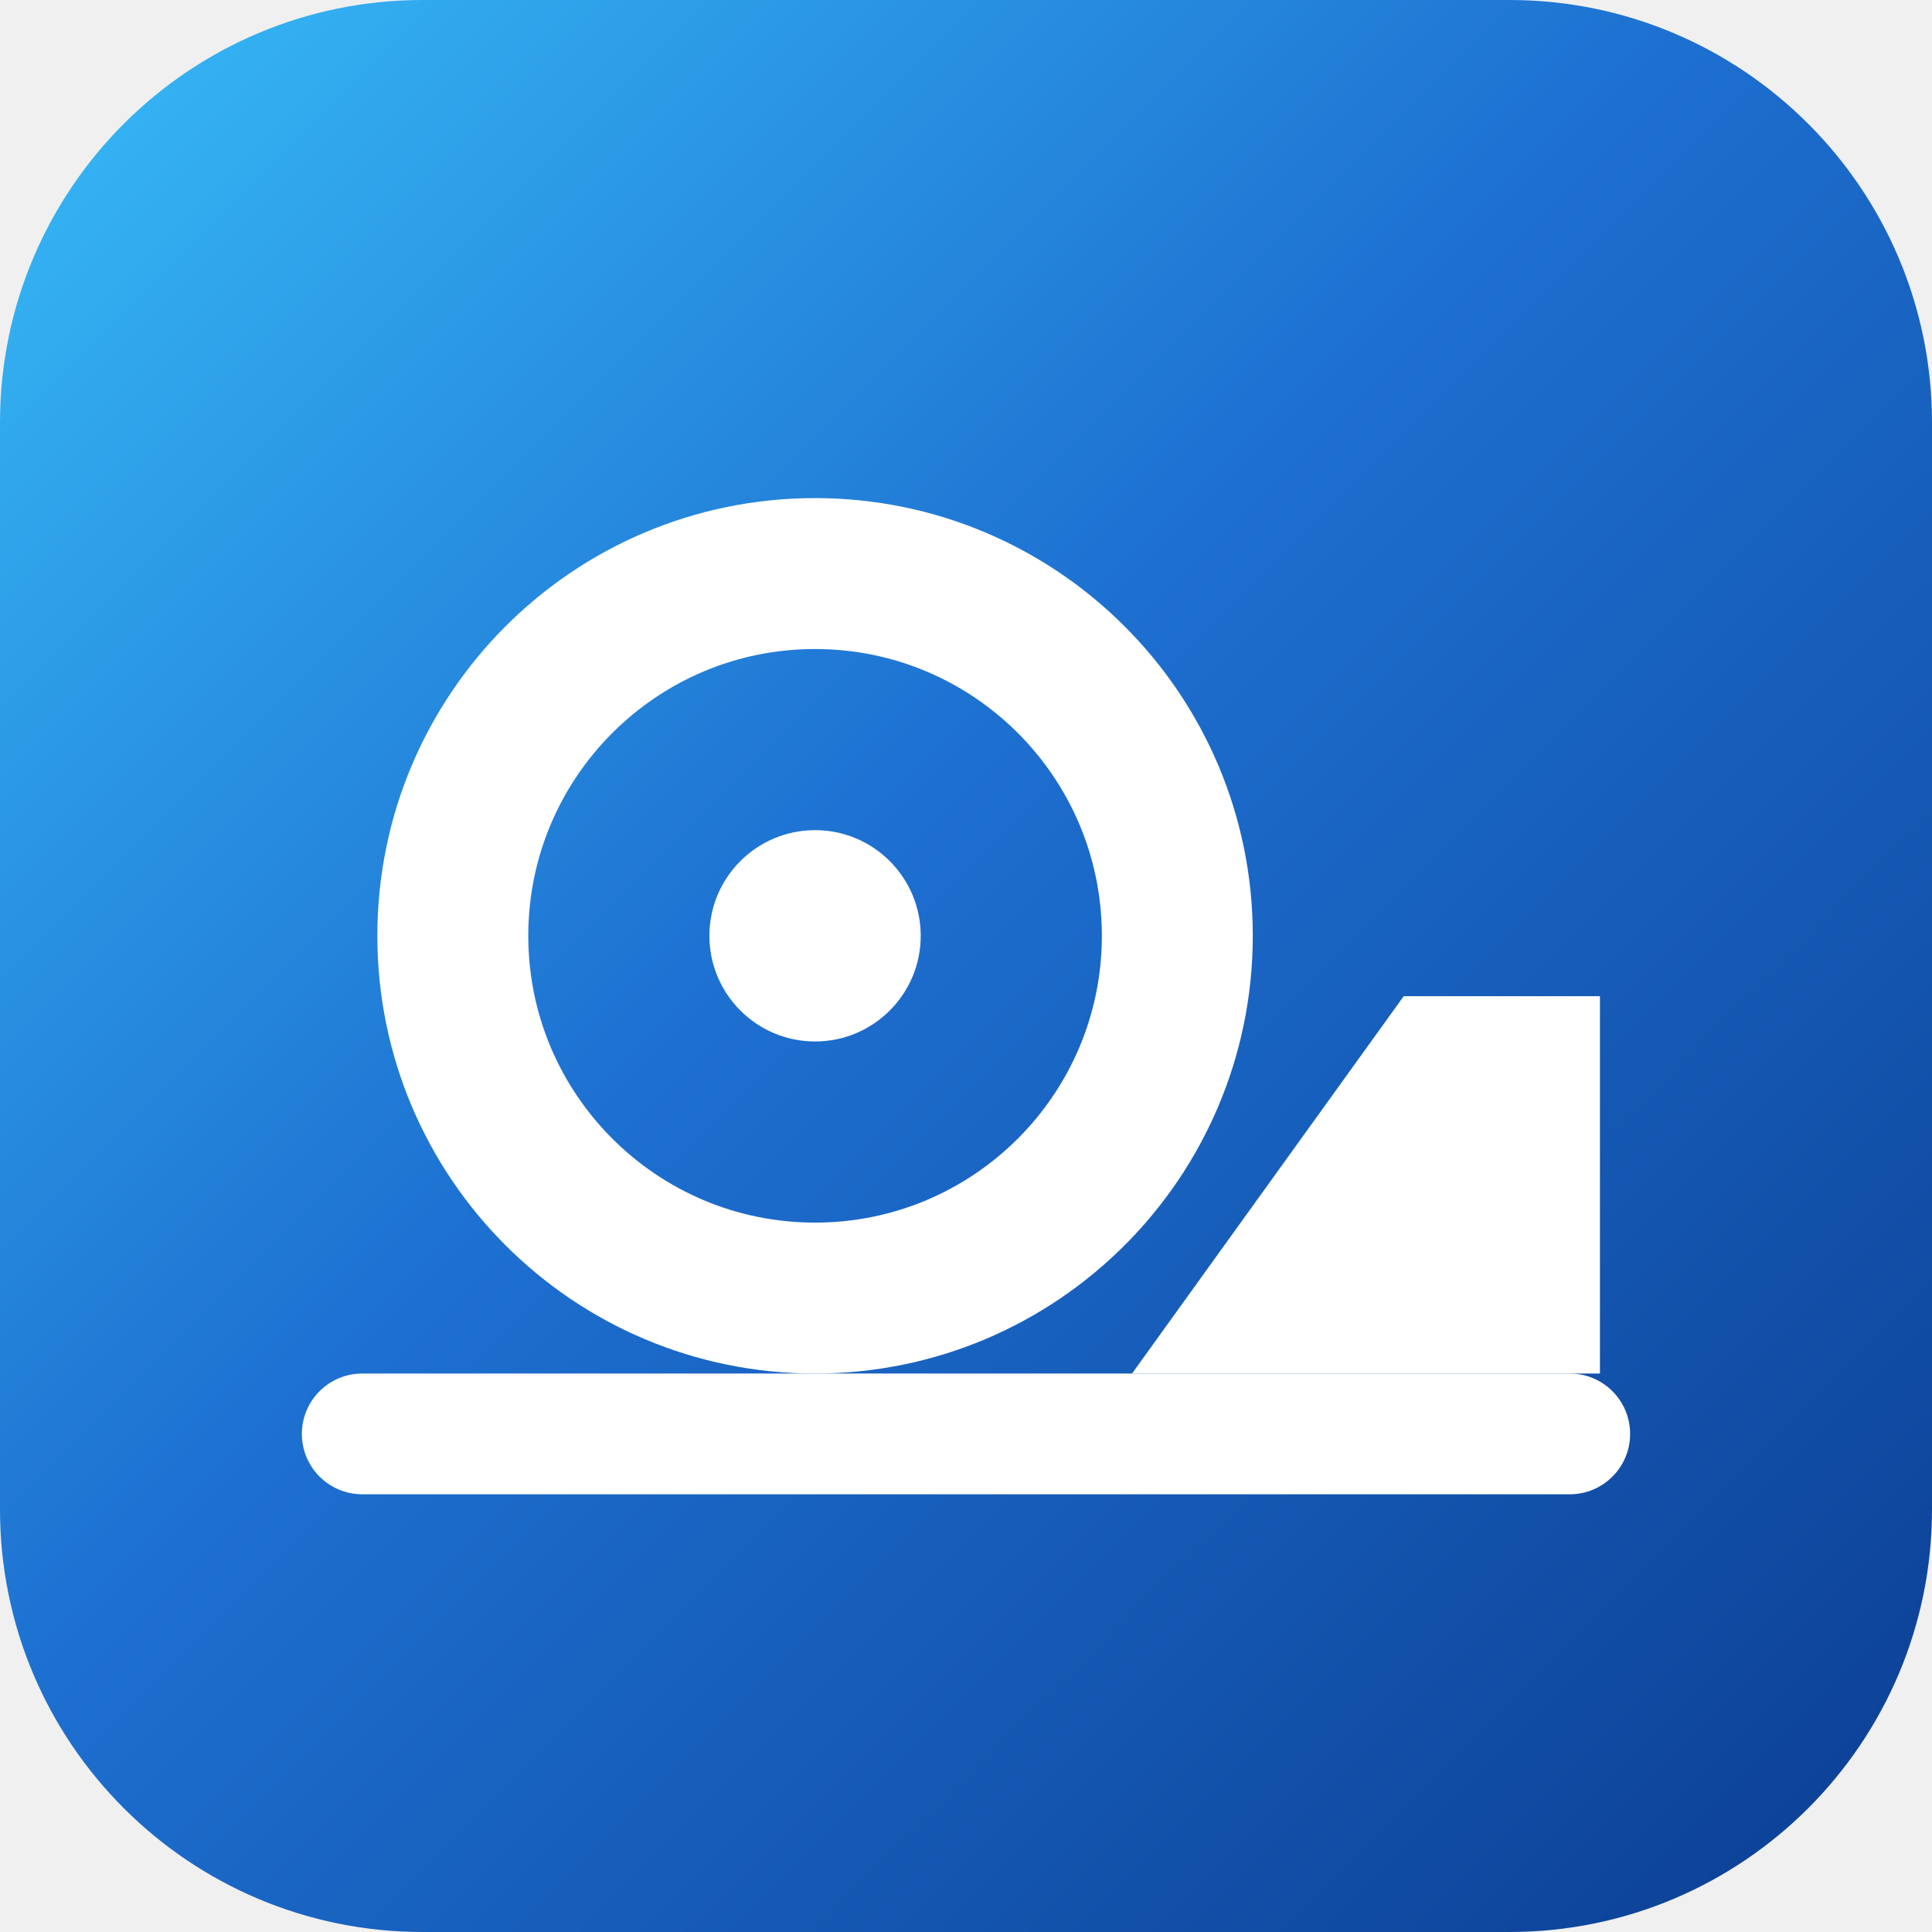
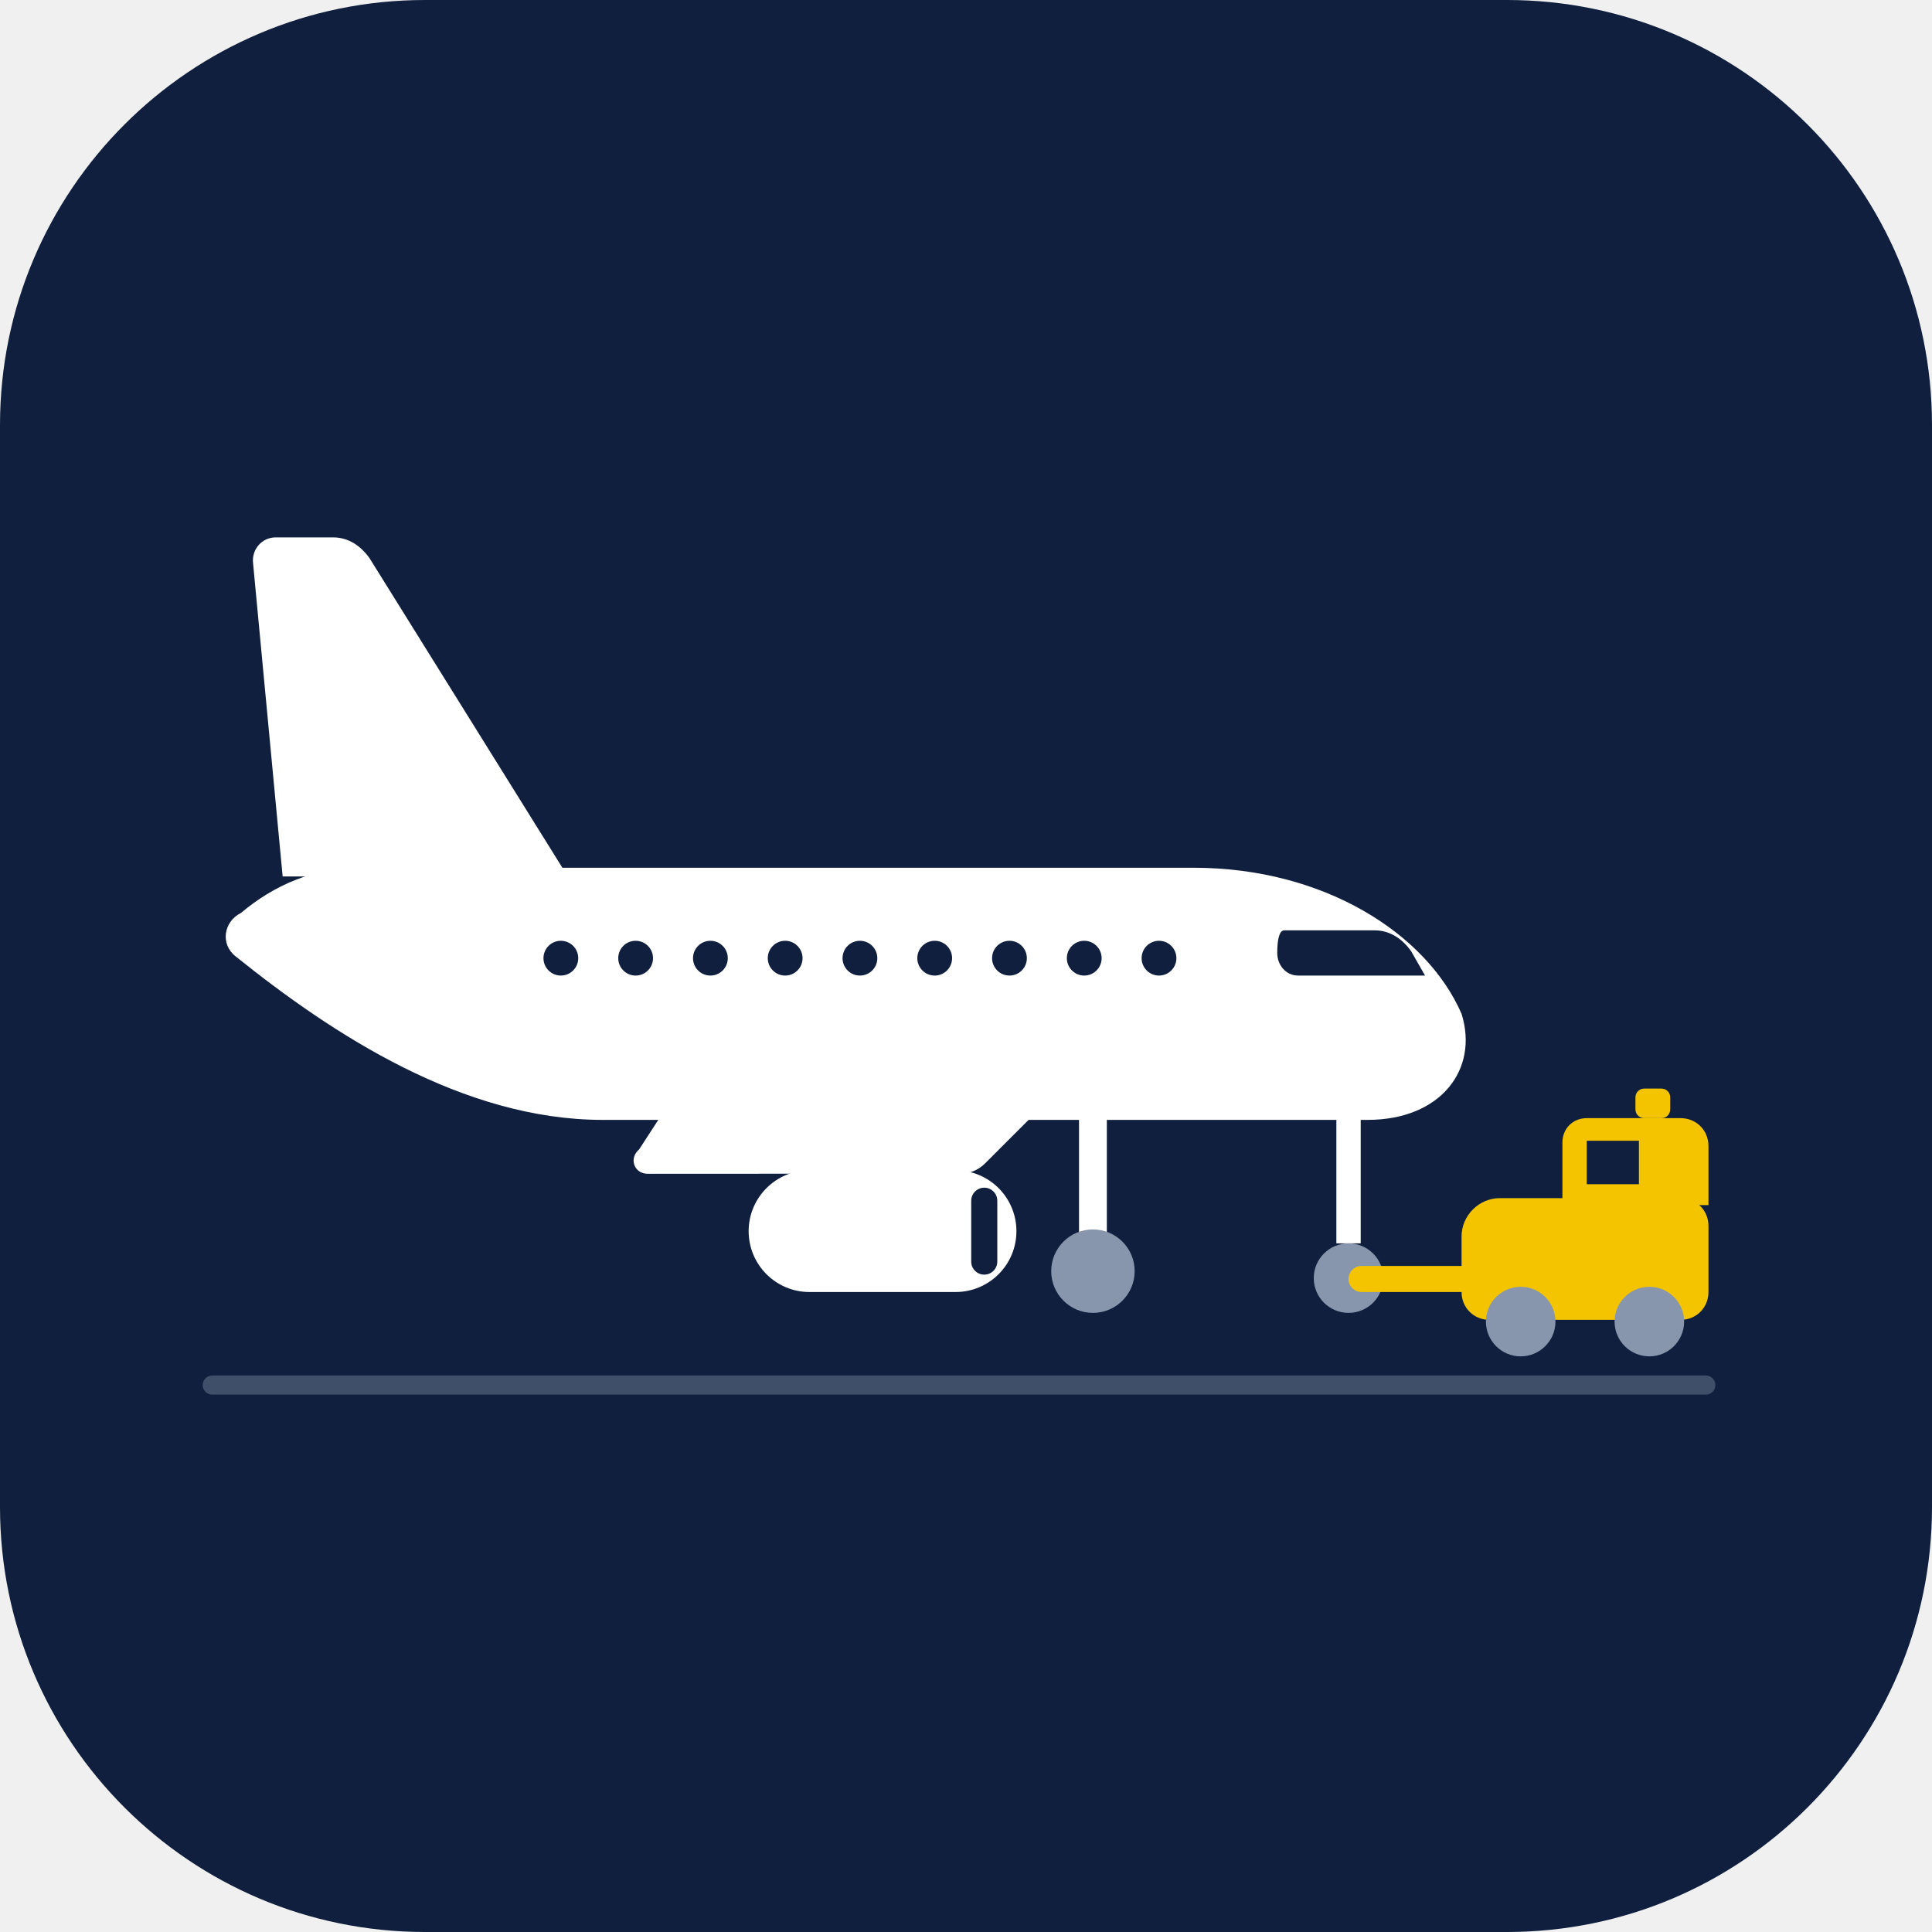
- <svg xmlns="http://www.w3.org/2000/svg" viewBox="0 0 64 64">
-   <defs>
-     <linearGradient id="gk" x1="0" y1="0" x2="1" y2="1">
-       <stop offset="0" stop-color="#38BDF8" />
-       <stop offset="0.45" stop-color="#1D6FD0" />
-       <stop offset="1" stop-color="#0B3D91" />
-     </linearGradient>
-   </defs>
-   <rect width="64" height="64" rx="14" fill="url(#gk)" />
-   <circle cx="27" cy="31" r="12" fill="none" stroke="#FFFFFF" stroke-width="5" />
-   <circle cx="27" cy="31" r="3.5" fill="#FFFFFF" />
-   <path d="M37.5 45.5 L46.5 33 L53 33 L53 45.5 Z" fill="#FFFFFF" />
-   <rect x="10" y="45.5" width="44" height="4" rx="2" fill="#FFFFFF" />
+ <svg xmlns="http://www.w3.org/2000/svg" viewBox="0 0 100 100">
+   <rect width="100" height="100" rx="22" fill="#0F1F3D" />
+   <g transform="translate(50 50) scale(0.9) translate(-54.9 -43.65)">
+     <path d="M32 38.5 L20.6 20.2 C20.1 19.5 19.4 19 18.5 19 L15.2 19 C14.4 19 13.8 19.7 13.9 20.5 L15.6 38.5 Z" fill="#ffffff" />
+     <path d="M20 38 L68 38 C75.5 38 81.4 41.8 83.4 46.4 C84.4 49.6 82.2 52.5 78 52.5 L34 52.5 C26 52.5 18.5 47.6 12.9 43.1 C12 42.4 12.2 41.1 13.2 40.6 C15.1 39 17.4 38 20 38 Z" fill="#ffffff" />
+     <path d="M73.2 41.6 L78.4 41.6 C79.3 41.6 80 42.1 80.5 42.8 L81.3 44.2 L74 44.2 C73.3 44.2 72.8 43.6 72.8 42.9 C72.8 42.2 72.9 41.6 73.2 41.6 Z" fill="#0f1f3d" />
+     <circle cx="31.60" cy="43.2" r="1" fill="#0f1f3d" />
+     <circle cx="35.90" cy="43.2" r="1" fill="#0f1f3d" />
+     <circle cx="40.20" cy="43.2" r="1" fill="#0f1f3d" />
+     <circle cx="44.50" cy="43.2" r="1" fill="#0f1f3d" />
+     <circle cx="48.80" cy="43.2" r="1" fill="#0f1f3d" />
+     <circle cx="53.10" cy="43.2" r="1" fill="#0f1f3d" />
+     <circle cx="57.40" cy="43.2" r="1" fill="#0f1f3d" />
+     <circle cx="61.70" cy="43.2" r="1" fill="#0f1f3d" />
+     <circle cx="66.00" cy="43.2" r="1" fill="#0f1f3d" />
+     <path d="M38.5 50.5 L60.5 50.5 L56 55 C55.6 55.4 55.1 55.6 54.5 55.6 L36.6 55.6 C35.8 55.6 35.5 54.7 36.1 54.2 Z" fill="#ffffff" />
+     <rect x="43" y="55.6" width="16" height="1.1" fill="#0f1f3d" />
+     <rect x="42.4" y="55.4" width="15.4" height="7" rx="3.5" fill="#ffffff" />
+     <rect x="55.2" y="56.4" width="1.5" height="5" rx="0.75" fill="#0f1f3d" />
+     <rect x="61.4" y="52" width="1.6" height="7.4" fill="#ffffff" />
+     <circle cx="62.2" cy="61.2" r="2.4" fill="#8796ad" />
+     <rect x="76.2" y="52" width="1.4" height="7.6" fill="#ffffff" />
+     <circle cx="76.9" cy="61.6" r="2" fill="#8796ad" />
+     <rect x="76.9" y="60.9" width="8.4" height="1.5" rx="0.75" fill="#f4c400" />
+     <path d="M85.6 57 L96 57 C96.9 57 97.6 57.7 97.6 58.6 L97.6 62.4 C97.6 63.3 96.9 64 96 64 L85 64 C84.1 64 83.4 63.3 83.4 62.4 L83.4 59.2 C83.4 58 84.4 57 85.6 57 Z" fill="#f4c400" />
+     <path d="M90.6 52.4 L96 52.4 C96.9 52.4 97.6 53.1 97.6 54 L97.6 57.4 L89.2 57.4 L89.2 53.8 C89.2 53 89.8 52.4 90.6 52.4 Z" fill="#f4c400" />
+     <path d="M90.6 53.7 L93.6 53.7 L93.6 56.2 L90.6 56.2 Z" fill="#0f1f3d" />
+     <rect x="93.4" y="50.7" width="2" height="1.7" rx="0.5" fill="#f4c400" />
+     <circle cx="86.8" cy="64.1" r="2" fill="#8796ad" />
+     <circle cx="94.2" cy="64.1" r="2" fill="#8796ad" />
+     <rect x="11" y="67.2" width="87" height="1.1" rx="0.55" fill="#8796ad" fill-opacity="0.4" />
+   </g>
</svg>
